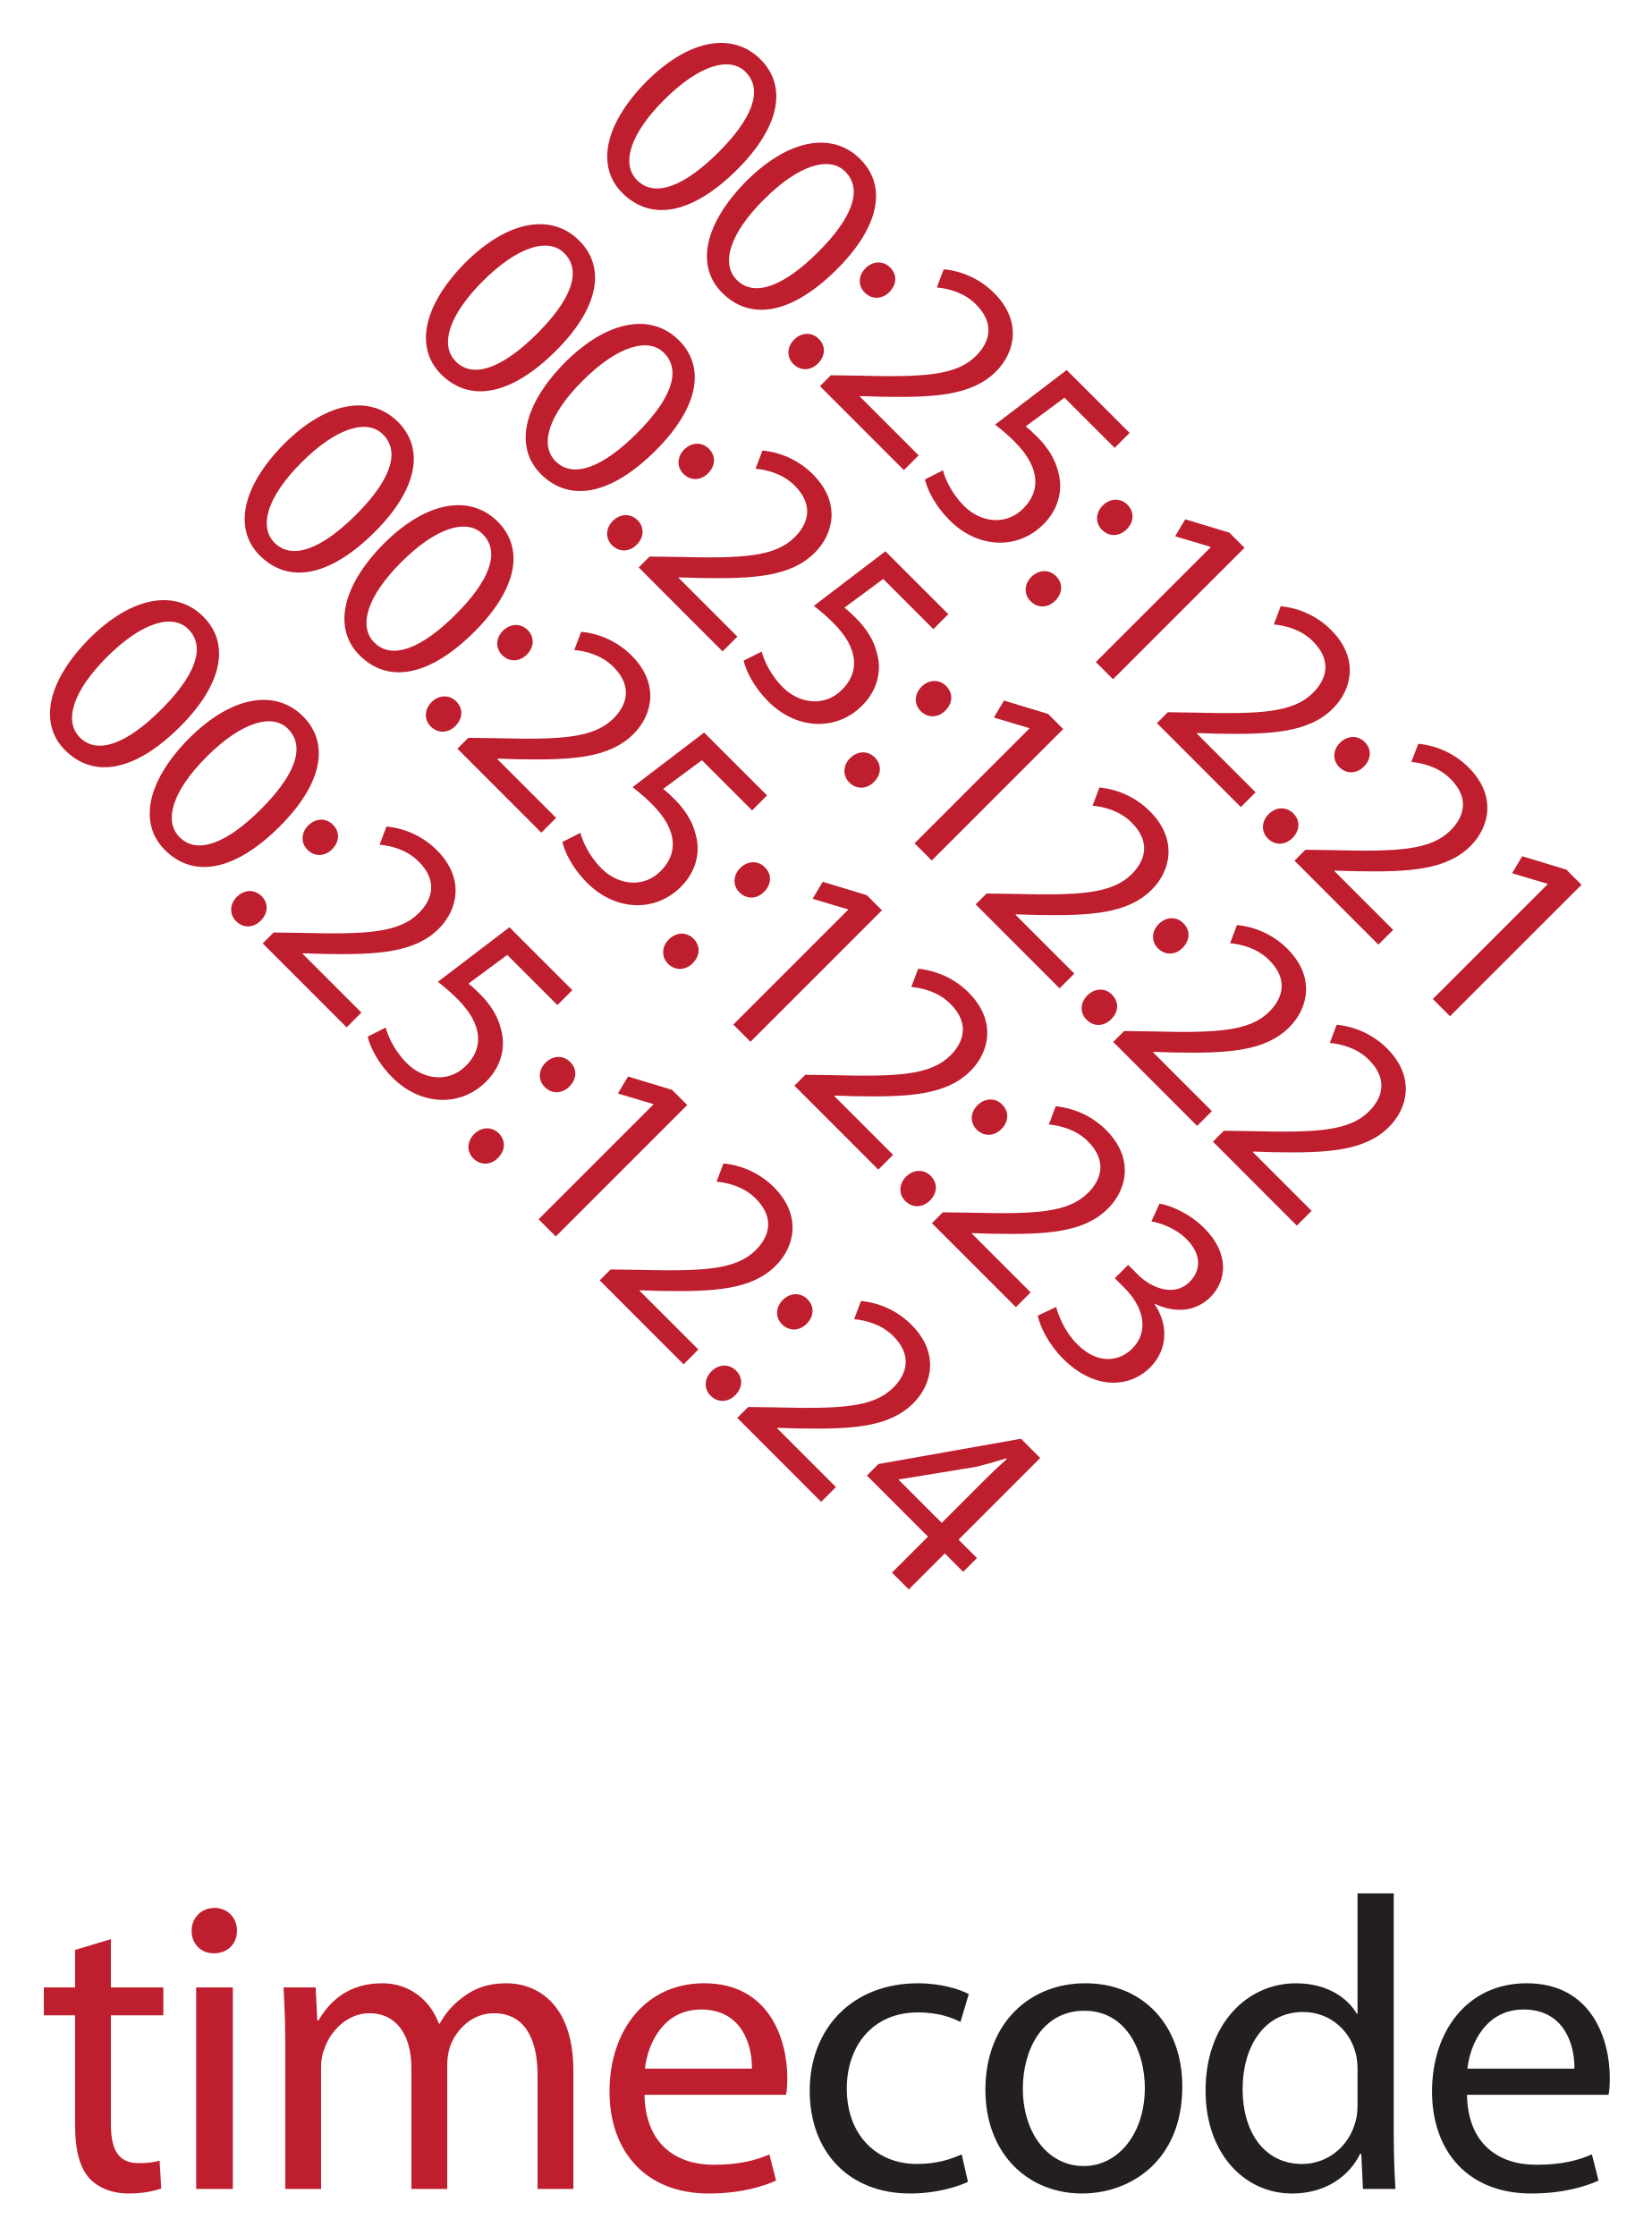
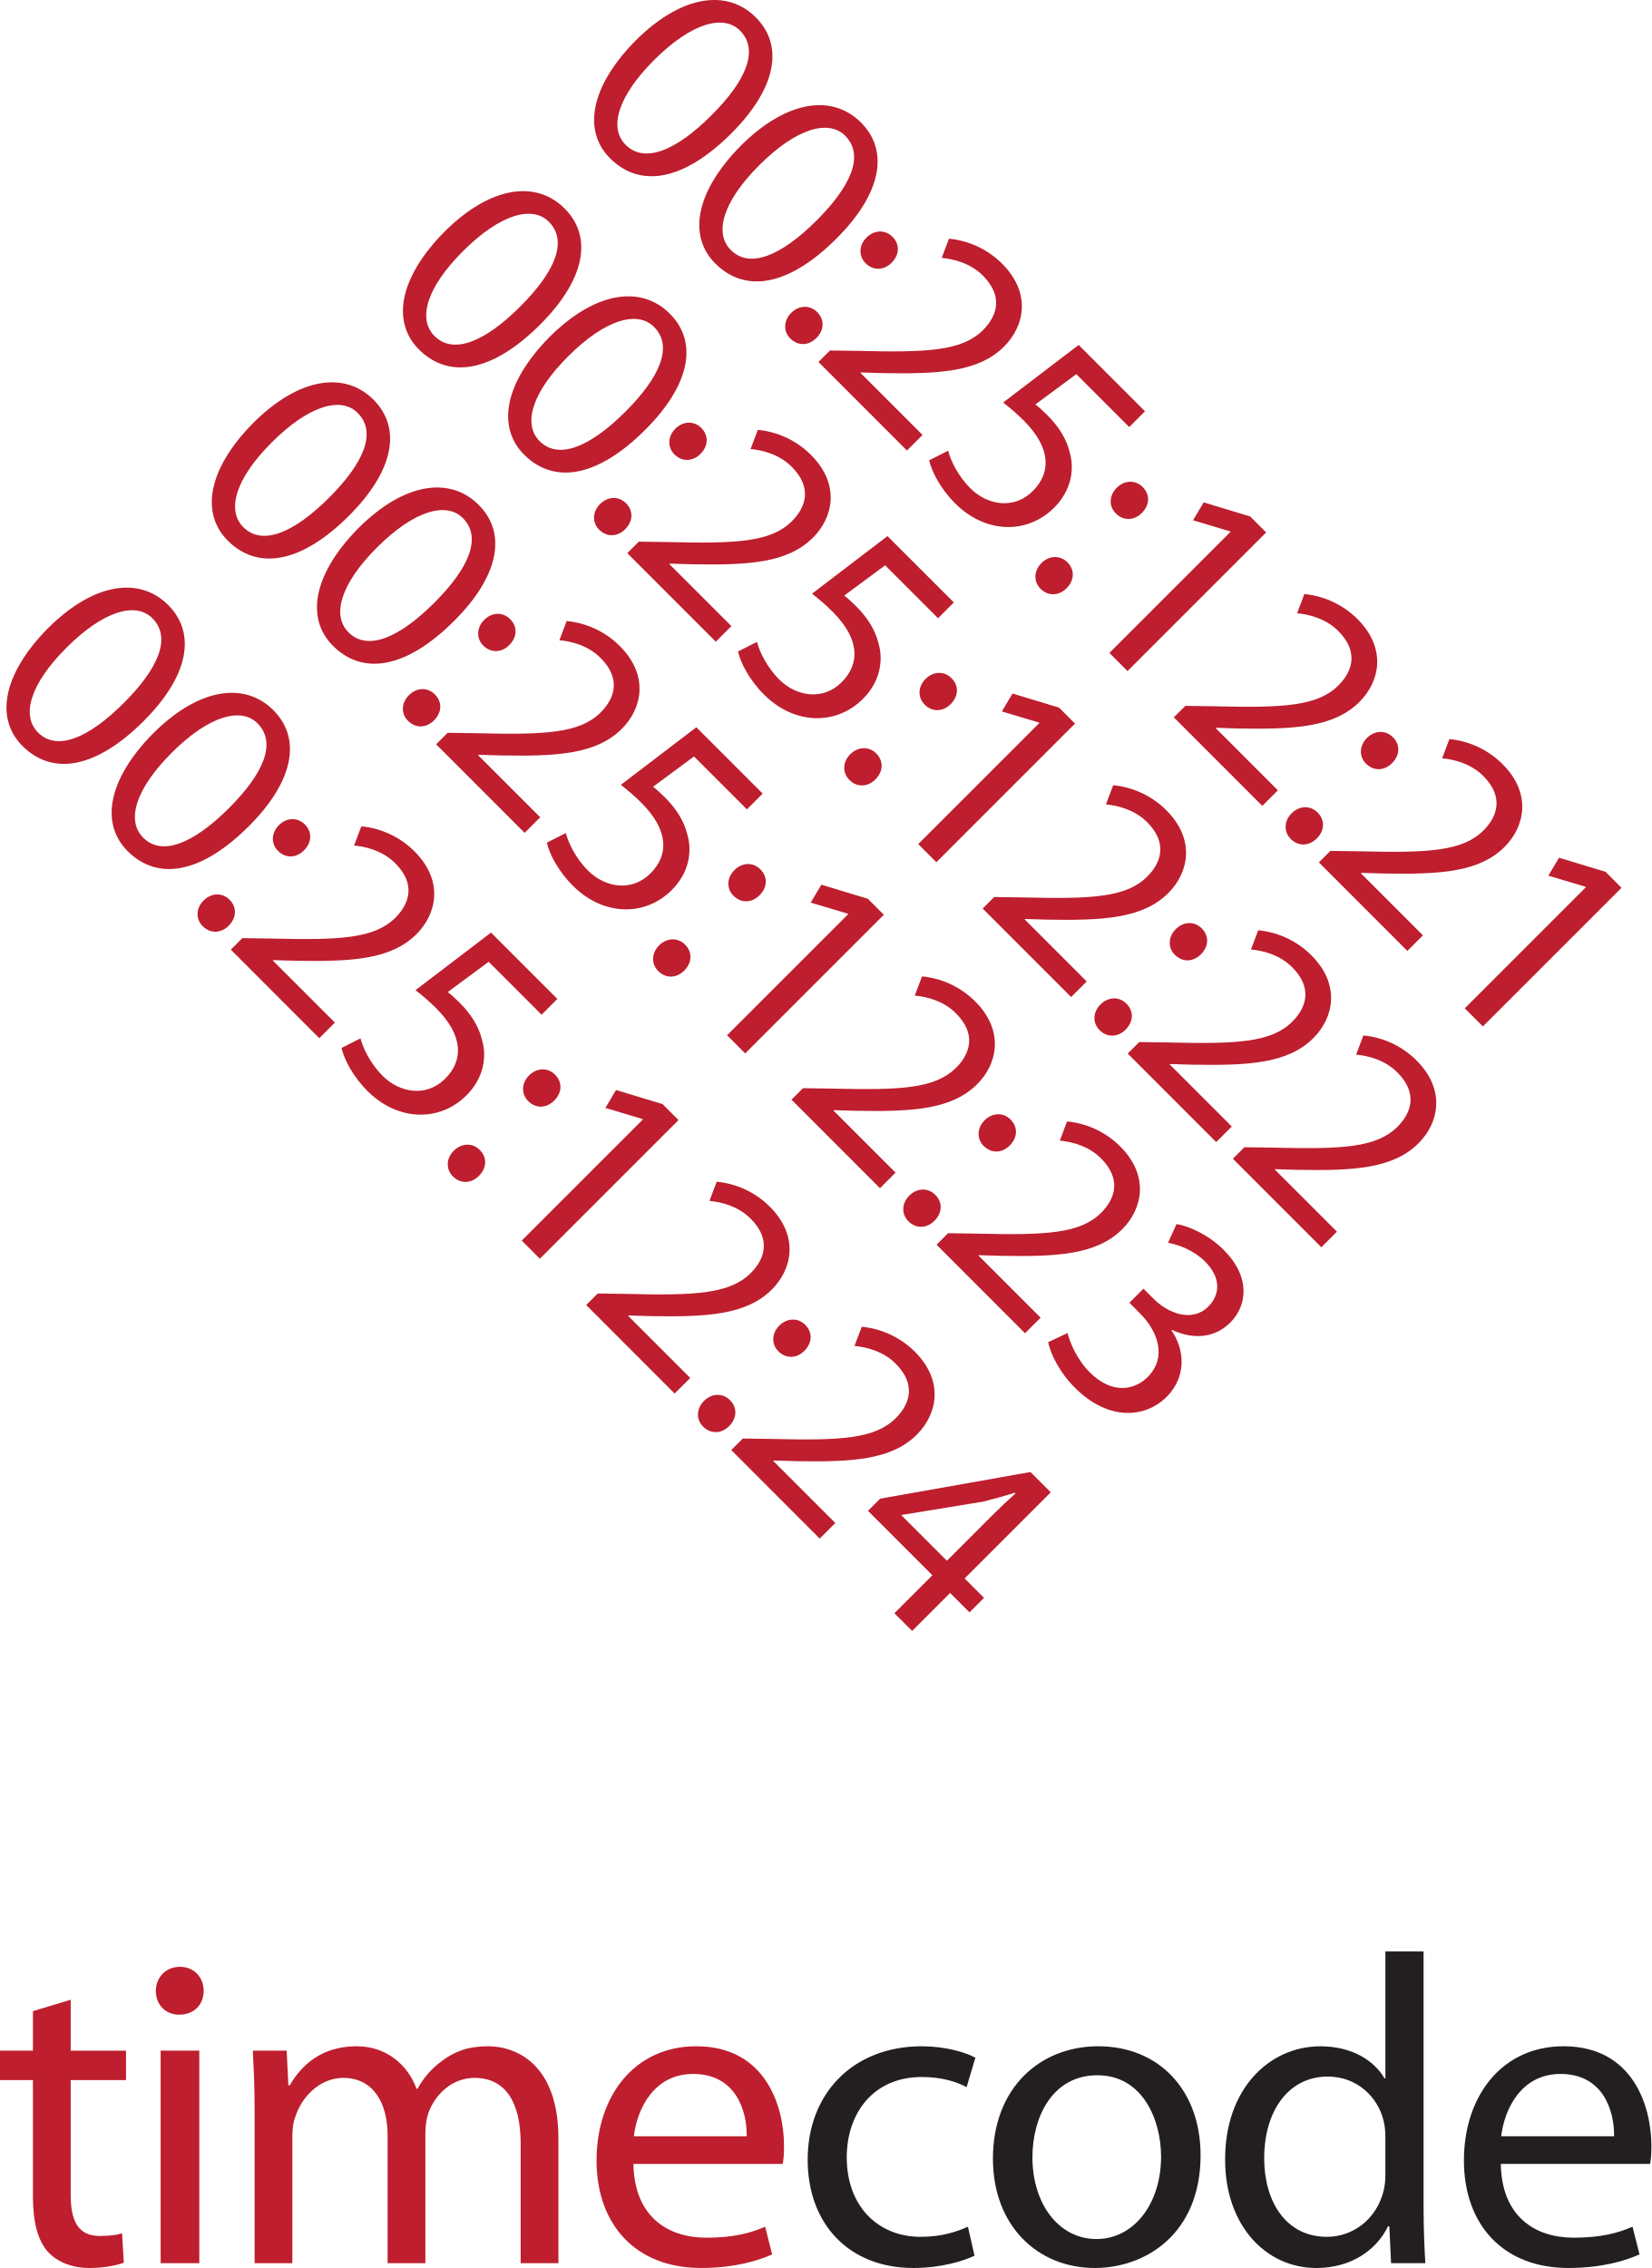
- <svg xmlns="http://www.w3.org/2000/svg" role="img" viewBox="167.05 354.30 123.03 166.53">
-   <path fill="#BE1E2D" d="M194.968 393.912c-3.329 3.328-6.416 3.916-8.57 1.762-1.913-1.912-1.431-5.016 1.777-8.284 3.299-3.299 6.522-3.661 8.511-1.672 2.048 2.048 1.4 5.076-1.718 8.194zm-5.467-5.166c-2.545 2.545-3.208 4.773-2.003 5.979 1.34 1.341 3.57.407 6.07-2.093 2.41-2.41 3.389-4.595 2.003-5.979-1.145-1.146-3.404-.573-6.07 2.093zm12.894 12.592c-3.329 3.329-6.416 3.917-8.569 1.764-1.913-1.914-1.431-5.017 1.777-8.285 3.299-3.299 6.522-3.66 8.511-1.672 2.047 2.048 1.399 5.076-1.719 8.193zm-5.467-5.166c-2.545 2.546-3.208 4.775-2.003 5.98 1.34 1.34 3.569.406 6.069-2.094 2.41-2.41 3.39-4.594 2.004-5.98-1.145-1.144-3.404-.572-6.07 2.094zm2.26 10.424c.557-.558 1.325-.572 1.837-.061.542.542.497 1.28-.06 1.838-.527.527-1.281.587-1.838.029-.512-.511-.467-1.279.061-1.806zm5.316-5.318c.557-.558 1.325-.572 1.837-.06.542.541.497 1.279-.06 1.837-.527.527-1.281.587-1.838.03-.511-.511-.466-1.279.061-1.807zm-3.388 8.783l.813-.812 2.049.029c4.88.121 7.29 0 8.766-1.477.994-.994 1.446-2.379-.016-3.84-.889-.889-2.077-1.176-2.907-1.251l.512-1.356a6.133 6.133 0 0 1 3.751 1.764c2.109 2.108 1.551 4.443.15 5.844-1.807 1.808-4.579 1.959-8.63 1.883l-1.492-.045-.03.029 4.384 4.384-1.1 1.101-6.25-6.253zm21.947 4.595l-3.736-3.736-2.892 2.139c.256.195.482.393.843.754.769.769 1.355 1.656 1.582 2.636.346 1.189.12 2.681-1.1 3.901-1.913 1.912-4.865 1.822-6.988-.301-1.07-1.07-1.657-2.26-1.838-3.043l1.341-.678c.166.647.662 1.746 1.566 2.65 1.234 1.234 3.133 1.506 4.428.181 1.265-1.265 1.295-3.013-.648-4.956a14.798 14.798 0 0 0-1.461-1.279l5.332-4.066 4.685 4.684-1.114 1.114zm-6.205 9.61c.557-.557 1.325-.572 1.837-.061.542.543.497 1.281-.06 1.838-.527.527-1.281.588-1.838.03-.511-.511-.466-1.28.061-1.807zm5.317-5.317c.557-.558 1.325-.573 1.837-.061.542.542.497 1.28-.06 1.838-.527.527-1.281.587-1.838.029-.511-.511-.467-1.278.061-1.806zm8.044 3.104l-.03-.031-2.621-.783.754-1.264 3.283.994 1.129 1.129-9.791 9.791-1.28-1.281 8.556-8.555zm-4.006 13.105l.813-.813 2.048.03c4.88.12 7.29-.001 8.766-1.477.994-.994 1.446-2.38-.015-3.841-.889-.889-2.078-1.175-2.907-1.251l.512-1.355a6.13 6.13 0 0 1 3.75 1.762c2.109 2.109 1.551 4.444.15 5.846-1.807 1.807-4.579 1.957-8.63 1.883l-1.492-.046-.03.03 4.383 4.383-1.1 1.1-6.248-6.251zm8.315 6.778c.557-.557 1.325-.572 1.837-.061.542.543.497 1.281-.06 1.838-.527.527-1.281.588-1.838.03-.511-.512-.467-1.28.061-1.807zm5.317-5.317c.557-.558 1.325-.572 1.837-.061.542.542.497 1.28-.06 1.838-.527.527-1.281.587-1.838.029-.512-.511-.467-1.279.061-1.806zm-3.388 8.782l.813-.813 2.048.029c4.88.121 7.29 0 8.766-1.476.994-.994 1.446-2.38-.016-3.841-.889-.889-2.077-1.175-2.907-1.25l.512-1.356a6.132 6.132 0 0 1 3.751 1.763c2.109 2.109 1.551 4.443.15 5.845-1.807 1.808-4.579 1.958-8.63 1.882l-1.492-.045-.03.029 4.384 4.385-1.1 1.1-6.249-6.252zm9.25 6.237c.149.603.631 1.837 1.566 2.772 1.687 1.687 3.299 1.158 4.112.315 1.355-1.386.708-3.208-.572-4.488l-.738-.738.994-.994.738.738c.964.964 2.681 1.687 3.84.526.784-.783.98-1.973-.24-3.193-.783-.783-1.883-1.189-2.606-1.311l.603-1.324c.903.15 2.274.768 3.329 1.822 1.928 1.928 1.657 3.945.466 5.137-1.024 1.023-2.5 1.265-4.127.512l-.03.029c.979 1.432 1.04 3.299-.316 4.686-1.566 1.566-4.172 1.701-6.507-.634-1.099-1.099-1.717-2.409-1.882-3.208l1.37-.647zm-37.239-71.226c-3.329 3.328-6.416 3.916-8.57 1.762-1.913-1.912-1.431-5.016 1.777-8.284 3.299-3.299 6.522-3.661 8.511-1.672 2.048 2.048 1.4 5.076-1.718 8.194zm-5.467-5.166c-2.545 2.545-3.208 4.773-2.003 5.979 1.34 1.341 3.57.407 6.07-2.093 2.41-2.41 3.389-4.595 2.003-5.979-1.145-1.146-3.404-.573-6.07 2.093zm12.894 12.592c-3.329 3.329-6.416 3.917-8.569 1.764-1.913-1.914-1.431-5.017 1.777-8.285 3.299-3.299 6.522-3.66 8.511-1.672 2.047 2.048 1.399 5.076-1.719 8.193zm-5.467-5.166c-2.545 2.546-3.208 4.775-2.003 5.98 1.34 1.34 3.569.406 6.069-2.094 2.41-2.41 3.39-4.594 2.004-5.98-1.145-1.144-3.404-.572-6.07 2.094zm2.26 10.424c.557-.558 1.325-.572 1.837-.061.542.542.497 1.28-.06 1.838-.527.527-1.281.587-1.838.029-.512-.511-.467-1.279.061-1.806zm5.316-5.318c.557-.558 1.325-.572 1.837-.06.542.541.497 1.279-.06 1.837-.527.527-1.281.587-1.838.03-.511-.511-.466-1.279.061-1.807zm-3.388 8.783l.813-.812 2.049.029c4.88.121 7.29 0 8.766-1.477.994-.994 1.446-2.379-.016-3.84-.889-.889-2.077-1.176-2.907-1.251l.512-1.356a6.133 6.133 0 0 1 3.751 1.764c2.109 2.108 1.551 4.443.15 5.844-1.807 1.808-4.579 1.959-8.63 1.883l-1.492-.045-.03.029 4.384 4.384-1.1 1.101-6.25-6.253zm21.947 4.595l-3.736-3.736-2.892 2.139c.256.195.482.393.843.754.769.769 1.355 1.656 1.582 2.636.346 1.189.12 2.681-1.1 3.901-1.913 1.912-4.865 1.822-6.988-.301-1.07-1.07-1.657-2.26-1.838-3.043l1.341-.678c.166.647.662 1.746 1.566 2.65 1.234 1.234 3.133 1.506 4.428.181 1.265-1.265 1.295-3.013-.648-4.956a14.798 14.798 0 0 0-1.461-1.279l5.332-4.066 4.685 4.684-1.114 1.114zm-6.205 9.61c.557-.557 1.325-.572 1.837-.061.542.543.497 1.281-.06 1.838-.527.527-1.281.588-1.838.03-.511-.511-.466-1.28.061-1.807zm5.317-5.317c.557-.558 1.325-.573 1.837-.061.542.542.497 1.28-.06 1.838-.527.527-1.281.587-1.838.029-.511-.511-.467-1.278.061-1.806zm8.044 3.104l-.03-.031-2.621-.783.754-1.264 3.283.994 1.129 1.129-9.791 9.791-1.28-1.281 8.556-8.555zm-4.006 13.105l.813-.813 2.048.03c4.88.12 7.29-.001 8.766-1.477.994-.994 1.446-2.38-.015-3.841-.889-.889-2.078-1.175-2.907-1.251l.512-1.355a6.13 6.13 0 0 1 3.75 1.762c2.109 2.109 1.551 4.444.15 5.846-1.807 1.807-4.579 1.957-8.63 1.883l-1.492-.046-.03.03 4.383 4.383-1.1 1.1-6.248-6.251zm8.315 6.778c.557-.557 1.325-.572 1.837-.061.542.543.497 1.281-.06 1.838-.527.527-1.281.588-1.838.03-.511-.512-.467-1.28.061-1.807zm5.317-5.317c.557-.558 1.325-.572 1.837-.061.542.542.497 1.28-.06 1.838-.527.527-1.281.587-1.838.029-.512-.511-.467-1.279.061-1.806zm-3.388 8.782l.813-.813 2.048.029c4.88.121 7.29 0 8.766-1.476.994-.994 1.446-2.38-.016-3.841-.889-.889-2.077-1.175-2.907-1.25l.512-1.356a6.132 6.132 0 0 1 3.751 1.763c2.109 2.109 1.551 4.443.15 5.845-1.807 1.808-4.579 1.958-8.63 1.882l-1.492-.045-.03.029 4.384 4.385-1.1 1.1-6.249-6.252zm7.426 7.427l.813-.813 2.048.03c4.88.119 7.29 0 8.766-1.477.994-.994 1.446-2.379-.016-3.841-.889-.889-2.078-1.176-2.907-1.251l.512-1.355a6.132 6.132 0 0 1 3.751 1.763c2.109 2.108 1.551 4.444.15 5.845-1.807 1.807-4.579 1.958-8.63 1.883l-1.492-.046-.03.03 4.384 4.383-1.1 1.101-6.249-6.252zm-35.415-72.416c-3.329 3.328-6.416 3.916-8.57 1.762-1.913-1.912-1.431-5.016 1.777-8.284 3.299-3.299 6.522-3.661 8.511-1.672 2.048 2.048 1.4 5.076-1.718 8.194zm-5.467-5.166c-2.545 2.545-3.208 4.773-2.003 5.979 1.34 1.341 3.57.407 6.07-2.093 2.41-2.41 3.389-4.595 2.003-5.979-1.145-1.146-3.404-.573-6.07 2.093zm12.894 12.592c-3.329 3.329-6.416 3.917-8.569 1.764-1.913-1.914-1.431-5.017 1.777-8.285 3.299-3.299 6.522-3.66 8.511-1.672 2.047 2.048 1.399 5.076-1.719 8.193zm-5.467-5.166c-2.545 2.546-3.208 4.775-2.003 5.98 1.34 1.34 3.569.406 6.069-2.094 2.41-2.41 3.39-4.594 2.004-5.98-1.145-1.144-3.404-.572-6.07 2.094zm2.26 10.424c.557-.558 1.325-.572 1.837-.061.542.542.497 1.28-.06 1.838-.527.527-1.281.587-1.838.029-.512-.511-.467-1.279.061-1.806zm5.316-5.318c.557-.558 1.325-.572 1.837-.06.542.541.497 1.279-.06 1.837-.527.527-1.281.587-1.838.03-.511-.511-.466-1.279.061-1.807zm-3.388 8.783l.813-.812 2.049.029c4.88.121 7.29 0 8.766-1.477.994-.994 1.446-2.379-.016-3.84-.889-.889-2.077-1.176-2.907-1.251l.512-1.356a6.133 6.133 0 0 1 3.751 1.764c2.109 2.108 1.551 4.443.15 5.844-1.807 1.808-4.579 1.959-8.63 1.883l-1.492-.045-.03.029 4.384 4.384-1.1 1.101-6.25-6.253zm21.947 4.595l-3.736-3.736-2.892 2.139c.256.195.482.393.843.754.769.769 1.355 1.656 1.582 2.636.346 1.189.12 2.681-1.1 3.901-1.913 1.912-4.865 1.822-6.988-.301-1.07-1.07-1.657-2.26-1.838-3.043l1.341-.678c.166.647.662 1.746 1.566 2.65 1.234 1.234 3.133 1.506 4.428.181 1.265-1.265 1.295-3.013-.648-4.956a14.798 14.798 0 0 0-1.461-1.279l5.332-4.066 4.685 4.684-1.114 1.114zm-6.205 9.61c.557-.557 1.325-.572 1.837-.061.542.543.497 1.281-.06 1.838-.527.527-1.281.588-1.838.03-.511-.511-.466-1.28.061-1.807zm5.317-5.317c.557-.558 1.325-.573 1.837-.061.542.542.497 1.28-.06 1.838-.527.527-1.281.587-1.838.029-.511-.511-.467-1.278.061-1.806zm8.044 3.104l-.03-.031-2.621-.783.754-1.264 3.283.994 1.129 1.129-9.791 9.791-1.28-1.281 8.556-8.555zm-4.006 13.105l.813-.813 2.048.03c4.88.12 7.29-.001 8.766-1.477.994-.994 1.446-2.38-.015-3.841-.889-.889-2.078-1.175-2.907-1.251l.512-1.355a6.13 6.13 0 0 1 3.75 1.762c2.109 2.109 1.551 4.444.15 5.846-1.807 1.807-4.579 1.957-8.63 1.883l-1.492-.046-.03.03 4.383 4.383-1.1 1.1-6.248-6.251zm8.315 6.778c.557-.557 1.325-.572 1.837-.061.542.543.497 1.281-.06 1.838-.527.527-1.281.588-1.838.03-.511-.512-.467-1.28.061-1.807zm5.317-5.317c.557-.558 1.325-.572 1.837-.061.542.542.497 1.28-.06 1.838-.527.527-1.281.587-1.838.029-.512-.511-.467-1.279.061-1.806zm-3.388 8.782l.813-.813 2.048.029c4.88.121 7.29 0 8.766-1.476.994-.994 1.446-2.38-.016-3.841-.889-.889-2.077-1.175-2.907-1.25l.512-1.356a6.132 6.132 0 0 1 3.751 1.763c2.109 2.109 1.551 4.443.15 5.845-1.807 1.808-4.579 1.958-8.63 1.882l-1.492-.045-.03.029 4.384 4.385-1.1 1.1-6.249-6.252zm18.859 1.748l-.031-.03-2.621-.783.754-1.266 3.283.994 1.13 1.131-9.791 9.79-1.28-1.28 8.556-8.556zm-101.848-11.737c-3.329 3.328-6.416 3.916-8.57 1.762-1.913-1.912-1.431-5.016 1.777-8.284 3.299-3.299 6.522-3.661 8.511-1.672 2.048 2.048 1.4 5.076-1.718 8.194zm-5.467-5.166c-2.545 2.545-3.208 4.773-2.003 5.979 1.34 1.341 3.57.407 6.07-2.093 2.41-2.41 3.389-4.595 2.003-5.979-1.145-1.146-3.404-.573-6.07 2.093zm12.894 12.592c-3.329 3.329-6.416 3.917-8.569 1.764-1.913-1.914-1.431-5.017 1.777-8.285 3.299-3.299 6.522-3.66 8.511-1.672 2.047 2.048 1.399 5.076-1.719 8.193zm-5.467-5.166c-2.545 2.546-3.208 4.775-2.003 5.98 1.34 1.34 3.569.406 6.069-2.094 2.41-2.41 3.39-4.594 2.004-5.98-1.145-1.144-3.404-.572-6.07 2.094zm2.26 10.424c.557-.558 1.325-.572 1.837-.061.542.542.497 1.28-.06 1.838-.527.527-1.281.587-1.838.029-.512-.511-.467-1.279.061-1.806zm5.316-5.318c.557-.558 1.325-.572 1.837-.06.542.541.497 1.279-.06 1.837-.527.527-1.281.587-1.838.03-.511-.511-.466-1.279.061-1.807zm-3.388 8.783l.813-.812 2.049.029c4.88.121 7.29 0 8.766-1.477.994-.994 1.446-2.379-.016-3.84-.889-.889-2.077-1.176-2.907-1.251l.512-1.356a6.133 6.133 0 0 1 3.751 1.764c2.109 2.108 1.551 4.443.15 5.844-1.807 1.808-4.579 1.959-8.63 1.883l-1.492-.045-.03.029 4.384 4.384-1.1 1.101-6.25-6.253zm21.947 4.595l-3.736-3.736-2.892 2.139c.256.195.482.393.843.754.769.769 1.355 1.656 1.582 2.636.346 1.189.12 2.681-1.1 3.901-1.913 1.912-4.865 1.822-6.988-.301-1.07-1.07-1.657-2.26-1.838-3.043l1.341-.678c.166.647.662 1.746 1.566 2.65 1.234 1.234 3.133 1.506 4.428.181 1.265-1.265 1.295-3.013-.648-4.956a14.798 14.798 0 0 0-1.461-1.279l5.332-4.066 4.685 4.684-1.114 1.114zm-6.205 9.61c.557-.557 1.325-.572 1.837-.061.542.543.497 1.281-.06 1.838-.527.527-1.281.588-1.838.03-.511-.511-.466-1.28.061-1.807zm5.317-5.317c.557-.558 1.325-.573 1.837-.061.542.542.497 1.28-.06 1.838-.527.527-1.281.587-1.838.029-.511-.511-.467-1.278.061-1.806zm8.044 3.104l-.03-.031-2.621-.783.754-1.264 3.283.994 1.129 1.129-9.791 9.791-1.28-1.281 8.556-8.555zm-4.006 13.105l.813-.813 2.048.03c4.88.12 7.29-.001 8.766-1.477.994-.994 1.446-2.38-.015-3.841-.889-.889-2.078-1.175-2.907-1.251l.512-1.355a6.13 6.13 0 0 1 3.75 1.762c2.109 2.109 1.551 4.444.15 5.846-1.807 1.807-4.579 1.957-8.63 1.883l-1.492-.046-.03.03 4.383 4.383-1.1 1.1-6.248-6.251zm8.315 6.778c.557-.557 1.325-.572 1.837-.061.542.543.497 1.281-.06 1.838-.527.527-1.281.588-1.838.03-.511-.512-.467-1.28.061-1.807zm5.317-5.317c.557-.558 1.325-.572 1.837-.061.542.542.497 1.28-.06 1.838-.527.527-1.281.587-1.838.029-.512-.511-.467-1.279.061-1.806zm-3.388 8.782l.813-.813 2.048.029c4.88.121 7.29 0 8.766-1.476.994-.994 1.446-2.38-.016-3.841-.889-.889-2.077-1.175-2.907-1.25l.512-1.356a6.132 6.132 0 0 1 3.751 1.763c2.109 2.109 1.551 4.443.15 5.845-1.807 1.808-4.579 1.958-8.63 1.882l-1.492-.045-.03.029 4.384 4.385-1.1 1.1-6.249-6.252zm11.523 11.525l2.681-2.682-4.549-4.549.859-.859 10.619-1.883 1.431 1.432-6.085 6.084 1.371 1.371-1.024 1.025-1.371-1.371-2.681 2.681-1.251-1.249zm3.706-3.706l3.269-3.269a36.503 36.503 0 0 1 1.581-1.491l-.045-.045c-.874.271-1.537.451-2.259.632l-5.724.934-.03.031 3.208 3.208zm-61.879 31.001v3.597h3.907v2.077h-3.907v8.093c0 1.86.527 2.915 2.047 2.915.744 0 1.178-.062 1.581-.187l.124 2.077c-.527.187-1.364.372-2.418.372-1.271 0-2.294-.434-2.946-1.147-.744-.837-1.054-2.17-1.054-3.938v-8.186h-2.326v-2.077h2.326v-2.79l2.666-.806zm9.392-.62c0 .931-.651 1.675-1.736 1.675-.992 0-1.643-.744-1.643-1.675s.682-1.705 1.706-1.705c.992 0 1.673.744 1.673 1.705zm-3.038 19.223v-15.007h2.729v15.007h-2.729zm6.634-10.945c0-1.581-.062-2.821-.124-4.062h2.387l.124 2.449h.093c.837-1.426 2.232-2.759 4.744-2.759 2.015 0 3.566 1.24 4.217 3.007h.062a5.92 5.92 0 0 1 1.705-1.953c.899-.683 1.86-1.054 3.287-1.054 2.015 0 4.961 1.302 4.961 6.511v8.806h-2.667v-8.465c0-2.914-1.085-4.619-3.255-4.619-1.582 0-2.759 1.146-3.255 2.449a4.652 4.652 0 0 0-.217 1.364v9.271h-2.667v-8.992c0-2.387-1.054-4.092-3.132-4.092-1.674 0-2.945 1.363-3.379 2.729-.155.371-.217.867-.217 1.333v9.022h-2.666v-10.945zm26.753 3.937c.062 3.69 2.387 5.209 5.147 5.209 1.953 0 3.163-.341 4.155-.774l.496 1.953c-.961.435-2.635.961-5.023.961-4.62 0-7.379-3.069-7.379-7.597 0-4.526 2.667-8.061 7.039-8.061 4.93 0 6.201 4.278 6.201 7.038 0 .558-.031.961-.093 1.271h-10.543zm8-1.953c.031-1.705-.713-4.402-3.783-4.402-2.791 0-3.969 2.512-4.186 4.402h7.969z" />
-   <path fill="#231F20" d="M239.137 516.797c-.713.342-2.294.868-4.31.868-4.527 0-7.473-3.069-7.473-7.658 0-4.62 3.163-7.999 8.062-7.999 1.612 0 3.039.402 3.783.806l-.62 2.077c-.651-.341-1.674-.713-3.163-.713-3.441 0-5.302 2.573-5.302 5.674 0 3.473 2.232 5.612 5.209 5.612 1.55 0 2.573-.372 3.349-.713l.465 2.046zm15.965-7.1c0 5.55-3.875 7.968-7.472 7.968-4.031 0-7.193-2.977-7.193-7.72 0-4.992 3.318-7.938 7.441-7.938 4.31.001 7.224 3.132 7.224 7.69zm-11.875.155c0 3.287 1.86 5.768 4.527 5.768 2.604 0 4.558-2.449 4.558-5.829 0-2.543-1.271-5.736-4.496-5.736-3.194-.001-4.589 2.975-4.589 5.797zm27.623-14.541v18.138c0 1.333.062 2.853.124 3.876h-2.418l-.124-2.604h-.093c-.806 1.675-2.604 2.945-5.054 2.945-3.628 0-6.449-3.069-6.449-7.627-.031-4.992 3.101-8.03 6.729-8.03 2.325 0 3.845 1.085 4.526 2.263h.062v-8.96h2.697zm-2.698 13.115c0-.342-.031-.807-.124-1.147-.403-1.705-1.892-3.132-3.938-3.132-2.822 0-4.496 2.48-4.496 5.768 0 3.038 1.519 5.55 4.434 5.55 1.829 0 3.504-1.24 4-3.256.093-.372.124-.744.124-1.178v-2.605zm8.152 1.89c.062 3.69 2.388 5.209 5.147 5.209 1.954 0 3.163-.341 4.155-.774l.496 1.953c-.961.435-2.636.961-5.023.961-4.62 0-7.379-3.069-7.379-7.597 0-4.526 2.667-8.061 7.038-8.061 4.93 0 6.201 4.278 6.201 7.038 0 .558-.031.961-.093 1.271h-10.542zm7.999-1.953c.031-1.705-.713-4.402-3.783-4.402-2.791 0-3.969 2.512-4.186 4.402h7.969z" />
-   <path fill="none" d="M94.032 286.889H348v270H94.032z" />
+ <svg xmlns="http://www.w3.org/2000/svg" role="img" viewBox="167.05 354.3 116.624 160.169" version="1.1" id="svg3" width="116.624" height="160.169">
+   <defs id="defs3" />
+   <path fill="#be1e2d" d="m 191.703,390.715 c -3.329,3.328 -6.416,3.916 -8.57,1.762 -1.913,-1.912 -1.431,-5.016 1.777,-8.284 3.299,-3.299 6.522,-3.661 8.511,-1.672 2.048,2.048 1.4,5.076 -1.718,8.194 z m -5.467,-5.166 c -2.545,2.545 -3.208,4.773 -2.003,5.979 1.34,1.341 3.57,0.407 6.07,-2.093 2.41,-2.41 3.389,-4.595 2.003,-5.979 -1.145,-1.146 -3.404,-0.573 -6.07,2.093 z m 12.894,12.592 c -3.329,3.329 -6.416,3.917 -8.569,1.764 -1.913,-1.914 -1.431,-5.017 1.777,-8.285 3.299,-3.299 6.522,-3.66 8.511,-1.672 2.047,2.048 1.399,5.076 -1.719,8.193 z m -5.467,-5.166 c -2.545,2.546 -3.208,4.775 -2.003,5.98 1.34,1.34 3.569,0.406 6.069,-2.094 2.41,-2.41 3.39,-4.594 2.004,-5.98 -1.145,-1.144 -3.404,-0.572 -6.07,2.094 z m 2.26,10.424 c 0.557,-0.558 1.325,-0.572 1.837,-0.061 0.542,0.542 0.497,1.28 -0.06,1.838 -0.527,0.527 -1.281,0.587 -1.838,0.029 -0.512,-0.511 -0.467,-1.279 0.061,-1.806 z m 5.316,-5.318 c 0.557,-0.558 1.325,-0.572 1.837,-0.06 0.542,0.541 0.497,1.279 -0.06,1.837 -0.527,0.527 -1.281,0.587 -1.838,0.03 -0.511,-0.511 -0.466,-1.279 0.061,-1.807 z m -3.388,8.783 0.813,-0.812 2.049,0.029 c 4.88,0.121 7.29,0 8.766,-1.477 0.994,-0.994 1.446,-2.379 -0.016,-3.84 -0.889,-0.889 -2.077,-1.176 -2.907,-1.251 l 0.512,-1.356 a 6.133,6.133 0 0 1 3.751,1.764 c 2.109,2.108 1.551,4.443 0.15,5.844 -1.807,1.808 -4.579,1.959 -8.63,1.883 l -1.492,-0.045 -0.03,0.029 4.384,4.384 -1.1,1.101 z m 21.947,4.595 -3.736,-3.736 -2.892,2.139 c 0.256,0.195 0.482,0.393 0.843,0.754 0.769,0.769 1.355,1.656 1.582,2.636 0.346,1.189 0.12,2.681 -1.1,3.901 -1.913,1.912 -4.865,1.822 -6.988,-0.301 -1.07,-1.07 -1.657,-2.26 -1.838,-3.043 l 1.341,-0.678 c 0.166,0.647 0.662,1.746 1.566,2.65 1.234,1.234 3.133,1.506 4.428,0.181 1.265,-1.265 1.295,-3.013 -0.648,-4.956 a 14.798,14.798 0 0 0 -1.461,-1.279 l 5.332,-4.066 4.685,4.684 z m -6.205,9.61 c 0.557,-0.557 1.325,-0.572 1.837,-0.061 0.542,0.543 0.497,1.281 -0.06,1.838 -0.527,0.527 -1.281,0.588 -1.838,0.03 -0.511,-0.511 -0.466,-1.28 0.061,-1.807 z m 5.317,-5.317 c 0.557,-0.558 1.325,-0.573 1.837,-0.061 0.542,0.542 0.497,1.28 -0.06,1.838 -0.527,0.527 -1.281,0.587 -1.838,0.029 -0.511,-0.511 -0.467,-1.278 0.061,-1.806 z m 8.044,3.104 -0.03,-0.031 -2.621,-0.783 0.754,-1.264 3.283,0.994 1.129,1.129 -9.791,9.791 -1.28,-1.281 z m -4.006,13.105 0.813,-0.813 2.048,0.03 c 4.88,0.12 7.29,-0.001 8.766,-1.477 0.994,-0.994 1.446,-2.38 -0.015,-3.841 -0.889,-0.889 -2.078,-1.175 -2.907,-1.251 l 0.512,-1.355 a 6.13,6.13 0 0 1 3.75,1.762 c 2.109,2.109 1.551,4.444 0.15,5.846 -1.807,1.807 -4.579,1.957 -8.63,1.883 l -1.492,-0.046 -0.03,0.03 4.383,4.383 -1.1,1.1 z m 8.315,6.778 c 0.557,-0.557 1.325,-0.572 1.837,-0.061 0.542,0.543 0.497,1.281 -0.06,1.838 -0.527,0.527 -1.281,0.588 -1.838,0.03 -0.511,-0.512 -0.467,-1.28 0.061,-1.807 z m 5.317,-5.317 c 0.557,-0.558 1.325,-0.572 1.837,-0.061 0.542,0.542 0.497,1.28 -0.06,1.838 -0.527,0.527 -1.281,0.587 -1.838,0.029 -0.512,-0.511 -0.467,-1.279 0.061,-1.806 z m -3.388,8.782 0.813,-0.813 2.048,0.029 c 4.88,0.121 7.29,0 8.766,-1.476 0.994,-0.994 1.446,-2.38 -0.016,-3.841 -0.889,-0.889 -2.077,-1.175 -2.907,-1.25 l 0.512,-1.356 a 6.132,6.132 0 0 1 3.751,1.763 c 2.109,2.109 1.551,4.443 0.15,5.845 -1.807,1.808 -4.579,1.958 -8.63,1.882 l -1.492,-0.045 -0.03,0.029 4.384,4.385 -1.1,1.1 z m 9.25,6.237 c 0.149,0.603 0.631,1.837 1.566,2.772 1.687,1.687 3.299,1.158 4.112,0.315 1.355,-1.386 0.708,-3.208 -0.572,-4.488 l -0.738,-0.738 0.994,-0.994 0.738,0.738 c 0.964,0.964 2.681,1.687 3.84,0.526 0.784,-0.783 0.98,-1.973 -0.24,-3.193 -0.783,-0.783 -1.883,-1.189 -2.606,-1.311 l 0.603,-1.324 c 0.903,0.15 2.274,0.768 3.329,1.822 1.928,1.928 1.657,3.945 0.466,5.137 -1.024,1.023 -2.5,1.265 -4.127,0.512 l -0.03,0.029 c 0.979,1.432 1.04,3.299 -0.316,4.686 -1.566,1.566 -4.172,1.701 -6.507,-0.634 -1.099,-1.099 -1.717,-2.409 -1.882,-3.208 z m -37.239,-71.226 c -3.329,3.328 -6.416,3.916 -8.57,1.762 -1.913,-1.912 -1.431,-5.016 1.777,-8.284 3.299,-3.299 6.522,-3.661 8.511,-1.672 2.048,2.048 1.4,5.076 -1.718,8.194 z m -5.467,-5.166 c -2.545,2.545 -3.208,4.773 -2.003,5.979 1.34,1.341 3.57,0.407 6.07,-2.093 2.41,-2.41 3.389,-4.595 2.003,-5.979 -1.145,-1.146 -3.404,-0.573 -6.07,2.093 z m 12.894,12.592 c -3.329,3.329 -6.416,3.917 -8.569,1.764 -1.913,-1.914 -1.431,-5.017 1.777,-8.285 3.299,-3.299 6.522,-3.66 8.511,-1.672 2.047,2.048 1.399,5.076 -1.719,8.193 z m -5.467,-5.166 c -2.545,2.546 -3.208,4.775 -2.003,5.98 1.34,1.34 3.569,0.406 6.069,-2.094 2.41,-2.41 3.39,-4.594 2.004,-5.98 -1.145,-1.144 -3.404,-0.572 -6.07,2.094 z m 2.26,10.424 c 0.557,-0.558 1.325,-0.572 1.837,-0.061 0.542,0.542 0.497,1.28 -0.06,1.838 -0.527,0.527 -1.281,0.587 -1.838,0.029 -0.512,-0.511 -0.467,-1.279 0.061,-1.806 z m 5.316,-5.318 c 0.557,-0.558 1.325,-0.572 1.837,-0.06 0.542,0.541 0.497,1.279 -0.06,1.837 -0.527,0.527 -1.281,0.587 -1.838,0.03 -0.511,-0.511 -0.466,-1.279 0.061,-1.807 z m -3.388,8.783 0.813,-0.812 2.049,0.029 c 4.88,0.121 7.29,0 8.766,-1.477 0.994,-0.994 1.446,-2.379 -0.016,-3.84 -0.889,-0.889 -2.077,-1.176 -2.907,-1.251 l 0.512,-1.356 a 6.133,6.133 0 0 1 3.751,1.764 c 2.109,2.108 1.551,4.443 0.15,5.844 -1.807,1.808 -4.579,1.959 -8.63,1.883 l -1.492,-0.045 -0.03,0.029 4.384,4.384 -1.1,1.101 z m 21.947,4.595 -3.736,-3.736 -2.892,2.139 c 0.256,0.195 0.482,0.393 0.843,0.754 0.769,0.769 1.355,1.656 1.582,2.636 0.346,1.189 0.12,2.681 -1.1,3.901 -1.913,1.912 -4.865,1.822 -6.988,-0.301 -1.07,-1.07 -1.657,-2.26 -1.838,-3.043 l 1.341,-0.678 c 0.166,0.647 0.662,1.746 1.566,2.65 1.234,1.234 3.133,1.506 4.428,0.181 1.265,-1.265 1.295,-3.013 -0.648,-4.956 a 14.798,14.798 0 0 0 -1.461,-1.279 l 5.332,-4.066 4.685,4.684 z m -6.205,9.61 c 0.557,-0.557 1.325,-0.572 1.837,-0.061 0.542,0.543 0.497,1.281 -0.06,1.838 -0.527,0.527 -1.281,0.588 -1.838,0.03 -0.511,-0.511 -0.466,-1.28 0.061,-1.807 z m 5.317,-5.317 c 0.557,-0.558 1.325,-0.573 1.837,-0.061 0.542,0.542 0.497,1.28 -0.06,1.838 -0.527,0.527 -1.281,0.587 -1.838,0.029 -0.511,-0.511 -0.467,-1.278 0.061,-1.806 z m 8.044,3.104 -0.03,-0.031 -2.621,-0.783 0.754,-1.264 3.283,0.994 1.129,1.129 -9.791,9.791 -1.28,-1.281 z m -4.006,13.105 0.813,-0.813 2.048,0.03 c 4.88,0.12 7.29,-0.001 8.766,-1.477 0.994,-0.994 1.446,-2.38 -0.015,-3.841 -0.889,-0.889 -2.078,-1.175 -2.907,-1.251 l 0.512,-1.355 a 6.13,6.13 0 0 1 3.75,1.762 c 2.109,2.109 1.551,4.444 0.15,5.846 -1.807,1.807 -4.579,1.957 -8.63,1.883 l -1.492,-0.046 -0.03,0.03 4.383,4.383 -1.1,1.1 z m 8.315,6.778 c 0.557,-0.557 1.325,-0.572 1.837,-0.061 0.542,0.543 0.497,1.281 -0.06,1.838 -0.527,0.527 -1.281,0.588 -1.838,0.03 -0.511,-0.512 -0.467,-1.28 0.061,-1.807 z m 5.317,-5.317 c 0.557,-0.558 1.325,-0.572 1.837,-0.061 0.542,0.542 0.497,1.28 -0.06,1.838 -0.527,0.527 -1.281,0.587 -1.838,0.029 -0.512,-0.511 -0.467,-1.279 0.061,-1.806 z m -3.388,8.782 0.813,-0.813 2.048,0.029 c 4.88,0.121 7.29,0 8.766,-1.476 0.994,-0.994 1.446,-2.38 -0.016,-3.841 -0.889,-0.889 -2.077,-1.175 -2.907,-1.25 l 0.512,-1.356 a 6.132,6.132 0 0 1 3.751,1.763 c 2.109,2.109 1.551,4.443 0.15,5.845 -1.807,1.808 -4.579,1.958 -8.63,1.882 l -1.492,-0.045 -0.03,0.029 4.384,4.385 -1.1,1.1 z m 7.426,7.427 0.813,-0.813 2.048,0.03 c 4.88,0.119 7.29,0 8.766,-1.477 0.994,-0.994 1.446,-2.379 -0.016,-3.841 -0.889,-0.889 -2.078,-1.176 -2.907,-1.251 l 0.512,-1.355 a 6.132,6.132 0 0 1 3.751,1.763 c 2.109,2.108 1.551,4.444 0.15,5.845 -1.807,1.807 -4.579,1.958 -8.63,1.883 l -1.492,-0.046 -0.03,0.03 4.384,4.383 -1.1,1.101 z m -35.415,-72.416 c -3.329,3.328 -6.416,3.916 -8.57,1.762 -1.913,-1.912 -1.431,-5.016 1.777,-8.284 3.299,-3.299 6.522,-3.661 8.511,-1.672 2.048,2.048 1.4,5.076 -1.718,8.194 z m -5.467,-5.166 c -2.545,2.545 -3.208,4.773 -2.003,5.979 1.34,1.341 3.57,0.407 6.07,-2.093 2.41,-2.41 3.389,-4.595 2.003,-5.979 -1.145,-1.146 -3.404,-0.573 -6.07,2.093 z m 12.894,12.592 c -3.329,3.329 -6.416,3.917 -8.569,1.764 -1.913,-1.914 -1.431,-5.017 1.777,-8.285 3.299,-3.299 6.522,-3.66 8.511,-1.672 2.047,2.048 1.399,5.076 -1.719,8.193 z m -5.467,-5.166 c -2.545,2.546 -3.208,4.775 -2.003,5.98 1.34,1.34 3.569,0.406 6.069,-2.094 2.41,-2.41 3.39,-4.594 2.004,-5.98 -1.145,-1.144 -3.404,-0.572 -6.07,2.094 z m 2.26,10.424 c 0.557,-0.558 1.325,-0.572 1.837,-0.061 0.542,0.542 0.497,1.28 -0.06,1.838 -0.527,0.527 -1.281,0.587 -1.838,0.029 -0.512,-0.511 -0.467,-1.279 0.061,-1.806 z m 5.316,-5.318 c 0.557,-0.558 1.325,-0.572 1.837,-0.06 0.542,0.541 0.497,1.279 -0.06,1.837 -0.527,0.527 -1.281,0.587 -1.838,0.03 -0.511,-0.511 -0.466,-1.279 0.061,-1.807 z m -3.388,8.783 0.813,-0.812 2.049,0.029 c 4.88,0.121 7.29,0 8.766,-1.477 0.994,-0.994 1.446,-2.379 -0.016,-3.84 -0.889,-0.889 -2.077,-1.176 -2.907,-1.251 l 0.512,-1.356 a 6.133,6.133 0 0 1 3.751,1.764 c 2.109,2.108 1.551,4.443 0.15,5.844 -1.807,1.808 -4.579,1.959 -8.63,1.883 l -1.492,-0.045 -0.03,0.029 4.384,4.384 -1.1,1.101 z m 21.947,4.595 -3.736,-3.736 -2.892,2.139 c 0.256,0.195 0.482,0.393 0.843,0.754 0.769,0.769 1.355,1.656 1.582,2.636 0.346,1.189 0.12,2.681 -1.1,3.901 -1.913,1.912 -4.865,1.822 -6.988,-0.301 -1.07,-1.07 -1.657,-2.26 -1.838,-3.043 l 1.341,-0.678 c 0.166,0.647 0.662,1.746 1.566,2.65 1.234,1.234 3.133,1.506 4.428,0.181 1.265,-1.265 1.295,-3.013 -0.648,-4.956 a 14.798,14.798 0 0 0 -1.461,-1.279 l 5.332,-4.066 4.685,4.684 z m -6.205,9.61 c 0.557,-0.557 1.325,-0.572 1.837,-0.061 0.542,0.543 0.497,1.281 -0.06,1.838 -0.527,0.527 -1.281,0.588 -1.838,0.03 -0.511,-0.511 -0.466,-1.28 0.061,-1.807 z m 5.317,-5.317 c 0.557,-0.558 1.325,-0.573 1.837,-0.061 0.542,0.542 0.497,1.28 -0.06,1.838 -0.527,0.527 -1.281,0.587 -1.838,0.029 -0.511,-0.511 -0.467,-1.278 0.061,-1.806 z m 8.044,3.104 -0.03,-0.031 -2.621,-0.783 0.754,-1.264 3.283,0.994 1.129,1.129 -9.791,9.791 -1.28,-1.281 z m -4.006,13.105 0.813,-0.813 2.048,0.03 c 4.88,0.12 7.29,-0.001 8.766,-1.477 0.994,-0.994 1.446,-2.38 -0.015,-3.841 -0.889,-0.889 -2.078,-1.175 -2.907,-1.251 l 0.512,-1.355 a 6.13,6.13 0 0 1 3.75,1.762 c 2.109,2.109 1.551,4.444 0.15,5.846 -1.807,1.807 -4.579,1.957 -8.63,1.883 l -1.492,-0.046 -0.03,0.03 4.383,4.383 -1.1,1.1 z m 8.315,6.778 c 0.557,-0.557 1.325,-0.572 1.837,-0.061 0.542,0.543 0.497,1.281 -0.06,1.838 -0.527,0.527 -1.281,0.588 -1.838,0.03 -0.511,-0.512 -0.467,-1.28 0.061,-1.807 z m 5.317,-5.317 c 0.557,-0.558 1.325,-0.572 1.837,-0.061 0.542,0.542 0.497,1.28 -0.06,1.838 -0.527,0.527 -1.281,0.587 -1.838,0.029 -0.512,-0.511 -0.467,-1.279 0.061,-1.806 z m -3.388,8.782 0.813,-0.813 2.048,0.029 c 4.88,0.121 7.29,0 8.766,-1.476 0.994,-0.994 1.446,-2.38 -0.016,-3.841 -0.889,-0.889 -2.077,-1.175 -2.907,-1.25 l 0.512,-1.356 a 6.132,6.132 0 0 1 3.751,1.763 c 2.109,2.109 1.551,4.443 0.15,5.845 -1.807,1.808 -4.579,1.958 -8.63,1.882 l -1.492,-0.045 -0.03,0.029 4.384,4.385 -1.1,1.1 z m 18.859,1.748 -0.031,-0.03 -2.621,-0.783 0.754,-1.266 3.283,0.994 1.13,1.131 -9.791,9.79 -1.28,-1.28 z m -101.848,-11.737 c -3.329,3.328 -6.416,3.916 -8.57,1.762 -1.913,-1.912 -1.431,-5.016 1.777,-8.284 3.299,-3.299 6.522,-3.661 8.511,-1.672 2.048,2.048 1.4,5.076 -1.718,8.194 z m -5.467,-5.166 c -2.545,2.545 -3.208,4.773 -2.003,5.979 1.34,1.341 3.57,0.407 6.07,-2.093 2.41,-2.41 3.389,-4.595 2.003,-5.979 -1.145,-1.146 -3.404,-0.573 -6.07,2.093 z m 12.894,12.592 c -3.329,3.329 -6.416,3.917 -8.569,1.764 -1.913,-1.914 -1.431,-5.017 1.777,-8.285 3.299,-3.299 6.522,-3.66 8.511,-1.672 2.047,2.048 1.399,5.076 -1.719,8.193 z m -5.467,-5.166 c -2.545,2.546 -3.208,4.775 -2.003,5.98 1.34,1.34 3.569,0.406 6.069,-2.094 2.41,-2.41 3.39,-4.594 2.004,-5.98 -1.145,-1.144 -3.404,-0.572 -6.07,2.094 z m 2.26,10.424 c 0.557,-0.558 1.325,-0.572 1.837,-0.061 0.542,0.542 0.497,1.28 -0.06,1.838 -0.527,0.527 -1.281,0.587 -1.838,0.029 -0.512,-0.511 -0.467,-1.279 0.061,-1.806 z m 5.316,-5.318 c 0.557,-0.558 1.325,-0.572 1.837,-0.06 0.542,0.541 0.497,1.279 -0.06,1.837 -0.527,0.527 -1.281,0.587 -1.838,0.03 -0.511,-0.511 -0.466,-1.279 0.061,-1.807 z m -3.388,8.783 0.813,-0.812 2.049,0.029 c 4.88,0.121 7.29,0 8.766,-1.477 0.994,-0.994 1.446,-2.379 -0.016,-3.84 -0.889,-0.889 -2.077,-1.176 -2.907,-1.251 l 0.512,-1.356 a 6.133,6.133 0 0 1 3.751,1.764 c 2.109,2.108 1.551,4.443 0.15,5.844 -1.807,1.808 -4.579,1.959 -8.63,1.883 l -1.492,-0.045 -0.03,0.029 4.384,4.384 -1.1,1.101 z m 21.947,4.595 -3.736,-3.736 -2.892,2.139 c 0.256,0.195 0.482,0.393 0.843,0.754 0.769,0.769 1.355,1.656 1.582,2.636 0.346,1.189 0.12,2.681 -1.1,3.901 -1.913,1.912 -4.865,1.822 -6.988,-0.301 -1.07,-1.07 -1.657,-2.26 -1.838,-3.043 l 1.341,-0.678 c 0.166,0.647 0.662,1.746 1.566,2.65 1.234,1.234 3.133,1.506 4.428,0.181 1.265,-1.265 1.295,-3.013 -0.648,-4.956 a 14.798,14.798 0 0 0 -1.461,-1.279 l 5.332,-4.066 4.685,4.684 z m -6.205,9.61 c 0.557,-0.557 1.325,-0.572 1.837,-0.061 0.542,0.543 0.497,1.281 -0.06,1.838 -0.527,0.527 -1.281,0.588 -1.838,0.03 -0.511,-0.511 -0.466,-1.28 0.061,-1.807 z m 5.317,-5.317 c 0.557,-0.558 1.325,-0.573 1.837,-0.061 0.542,0.542 0.497,1.28 -0.06,1.838 -0.527,0.527 -1.281,0.587 -1.838,0.029 -0.511,-0.511 -0.467,-1.278 0.061,-1.806 z m 8.044,3.104 -0.03,-0.031 -2.621,-0.783 0.754,-1.264 3.283,0.994 1.129,1.129 -9.791,9.791 -1.28,-1.281 z m -4.006,13.105 0.813,-0.813 2.048,0.03 c 4.88,0.12 7.29,-0.001 8.766,-1.477 0.994,-0.994 1.446,-2.38 -0.015,-3.841 -0.889,-0.889 -2.078,-1.175 -2.907,-1.251 l 0.512,-1.355 a 6.13,6.13 0 0 1 3.75,1.762 c 2.109,2.109 1.551,4.444 0.15,5.846 -1.807,1.807 -4.579,1.957 -8.63,1.883 l -1.492,-0.046 -0.03,0.03 4.383,4.383 -1.1,1.1 z m 8.315,6.778 c 0.557,-0.557 1.325,-0.572 1.837,-0.061 0.542,0.543 0.497,1.281 -0.06,1.838 -0.527,0.527 -1.281,0.588 -1.838,0.03 -0.511,-0.512 -0.467,-1.28 0.061,-1.807 z m 5.317,-5.317 c 0.557,-0.558 1.325,-0.572 1.837,-0.061 0.542,0.542 0.497,1.28 -0.06,1.838 -0.527,0.527 -1.281,0.587 -1.838,0.029 -0.512,-0.511 -0.467,-1.279 0.061,-1.806 z m -3.388,8.782 0.813,-0.813 2.048,0.029 c 4.88,0.121 7.29,0 8.766,-1.476 0.994,-0.994 1.446,-2.38 -0.016,-3.841 -0.889,-0.889 -2.077,-1.175 -2.907,-1.25 l 0.512,-1.356 a 6.132,6.132 0 0 1 3.751,1.763 c 2.109,2.109 1.551,4.443 0.15,5.845 -1.807,1.808 -4.579,1.958 -8.63,1.882 l -1.492,-0.045 -0.03,0.029 4.384,4.385 -1.1,1.1 z m 11.523,11.525 2.681,-2.682 -4.549,-4.549 0.859,-0.859 10.619,-1.883 1.431,1.432 -6.085,6.084 1.371,1.371 -1.024,1.025 -1.371,-1.371 -2.681,2.681 z m 3.706,-3.706 3.269,-3.269 a 36.503,36.503 0 0 1 1.581,-1.491 l -0.045,-0.045 c -0.874,0.271 -1.537,0.451 -2.259,0.632 l -5.724,0.934 -0.03,0.031 z m -61.879,31.001 v 3.597 h 3.907 v 2.077 h -3.907 v 8.093 c 0,1.86 0.527,2.915 2.047,2.915 0.744,0 1.178,-0.062 1.581,-0.187 l 0.124,2.077 c -0.527,0.187 -1.364,0.372 -2.418,0.372 -1.271,0 -2.294,-0.434 -2.946,-1.147 -0.744,-0.837 -1.054,-2.17 -1.054,-3.938 v -8.186 h -2.326 v -2.077 h 2.326 v -2.79 z m 9.392,-0.62 c 0,0.931 -0.651,1.675 -1.736,1.675 -0.992,0 -1.643,-0.744 -1.643,-1.675 0,-0.931 0.682,-1.705 1.706,-1.705 0.992,0 1.673,0.744 1.673,1.705 z m -3.038,19.223 v -15.007 h 2.729 v 15.007 z m 6.634,-10.945 c 0,-1.581 -0.062,-2.821 -0.124,-4.062 h 2.387 l 0.124,2.449 h 0.093 c 0.837,-1.426 2.232,-2.759 4.744,-2.759 2.015,0 3.566,1.24 4.217,3.007 h 0.062 a 5.92,5.92 0 0 1 1.705,-1.953 c 0.899,-0.683 1.86,-1.054 3.287,-1.054 2.015,0 4.961,1.302 4.961,6.511 v 8.806 h -2.667 v -8.465 c 0,-2.914 -1.085,-4.619 -3.255,-4.619 -1.582,0 -2.759,1.146 -3.255,2.449 a 4.652,4.652 0 0 0 -0.217,1.364 v 9.271 h -2.667 v -8.992 c 0,-2.387 -1.054,-4.092 -3.132,-4.092 -1.674,0 -2.945,1.363 -3.379,2.729 -0.155,0.371 -0.217,0.867 -0.217,1.333 v 9.022 h -2.666 v -10.945 z m 26.753,3.937 c 0.062,3.69 2.387,5.209 5.147,5.209 1.953,0 3.163,-0.341 4.155,-0.774 l 0.496,1.953 c -0.961,0.435 -2.635,0.961 -5.023,0.961 -4.62,0 -7.379,-3.069 -7.379,-7.597 0,-4.526 2.667,-8.061 7.039,-8.061 4.93,0 6.201,4.278 6.201,7.038 0,0.558 -0.031,0.961 -0.093,1.271 z m 8,-1.953 c 0.031,-1.705 -0.713,-4.402 -3.783,-4.402 -2.791,0 -3.969,2.512 -4.186,4.402 z" id="path1" />
+   <path fill="#231f20" d="m 235.872,513.6 c -0.713,0.342 -2.294,0.868 -4.31,0.868 -4.527,0 -7.473,-3.069 -7.473,-7.658 0,-4.62 3.163,-7.999 8.062,-7.999 1.612,0 3.039,0.402 3.783,0.806 l -0.62,2.077 c -0.651,-0.341 -1.674,-0.713 -3.163,-0.713 -3.441,0 -5.302,2.573 -5.302,5.674 0,3.473 2.232,5.612 5.209,5.612 1.55,0 2.573,-0.372 3.349,-0.713 z m 15.965,-7.1 c 0,5.55 -3.875,7.968 -7.472,7.968 -4.031,0 -7.193,-2.977 -7.193,-7.72 0,-4.992 3.318,-7.938 7.441,-7.938 4.31,10e-4 7.224,3.132 7.224,7.69 z m -11.875,0.155 c 0,3.287 1.86,5.768 4.527,5.768 2.604,0 4.558,-2.449 4.558,-5.829 0,-2.543 -1.271,-5.736 -4.496,-5.736 -3.194,-0.001 -4.589,2.975 -4.589,5.797 z m 27.623,-14.541 v 18.138 c 0,1.333 0.062,2.853 0.124,3.876 h -2.418 l -0.124,-2.604 h -0.093 c -0.806,1.675 -2.604,2.945 -5.054,2.945 -3.628,0 -6.449,-3.069 -6.449,-7.627 -0.031,-4.992 3.101,-8.03 6.729,-8.03 2.325,0 3.845,1.085 4.526,2.263 h 0.062 v -8.96 h 2.697 z m -2.698,13.115 c 0,-0.342 -0.031,-0.807 -0.124,-1.147 -0.403,-1.705 -1.892,-3.132 -3.938,-3.132 -2.822,0 -4.496,2.48 -4.496,5.768 0,3.038 1.519,5.55 4.434,5.55 1.829,0 3.504,-1.24 4,-3.256 0.093,-0.372 0.124,-0.744 0.124,-1.178 z m 8.152,1.89 c 0.062,3.69 2.388,5.209 5.147,5.209 1.954,0 3.163,-0.341 4.155,-0.774 l 0.496,1.953 c -0.961,0.435 -2.636,0.961 -5.023,0.961 -4.62,0 -7.379,-3.069 -7.379,-7.597 0,-4.526 2.667,-8.061 7.038,-8.061 4.93,0 6.201,4.278 6.201,7.038 0,0.558 -0.031,0.961 -0.093,1.271 z m 7.999,-1.953 c 0.031,-1.705 -0.713,-4.402 -3.783,-4.402 -2.791,0 -3.969,2.512 -4.186,4.402 z" id="path2" />
</svg>
